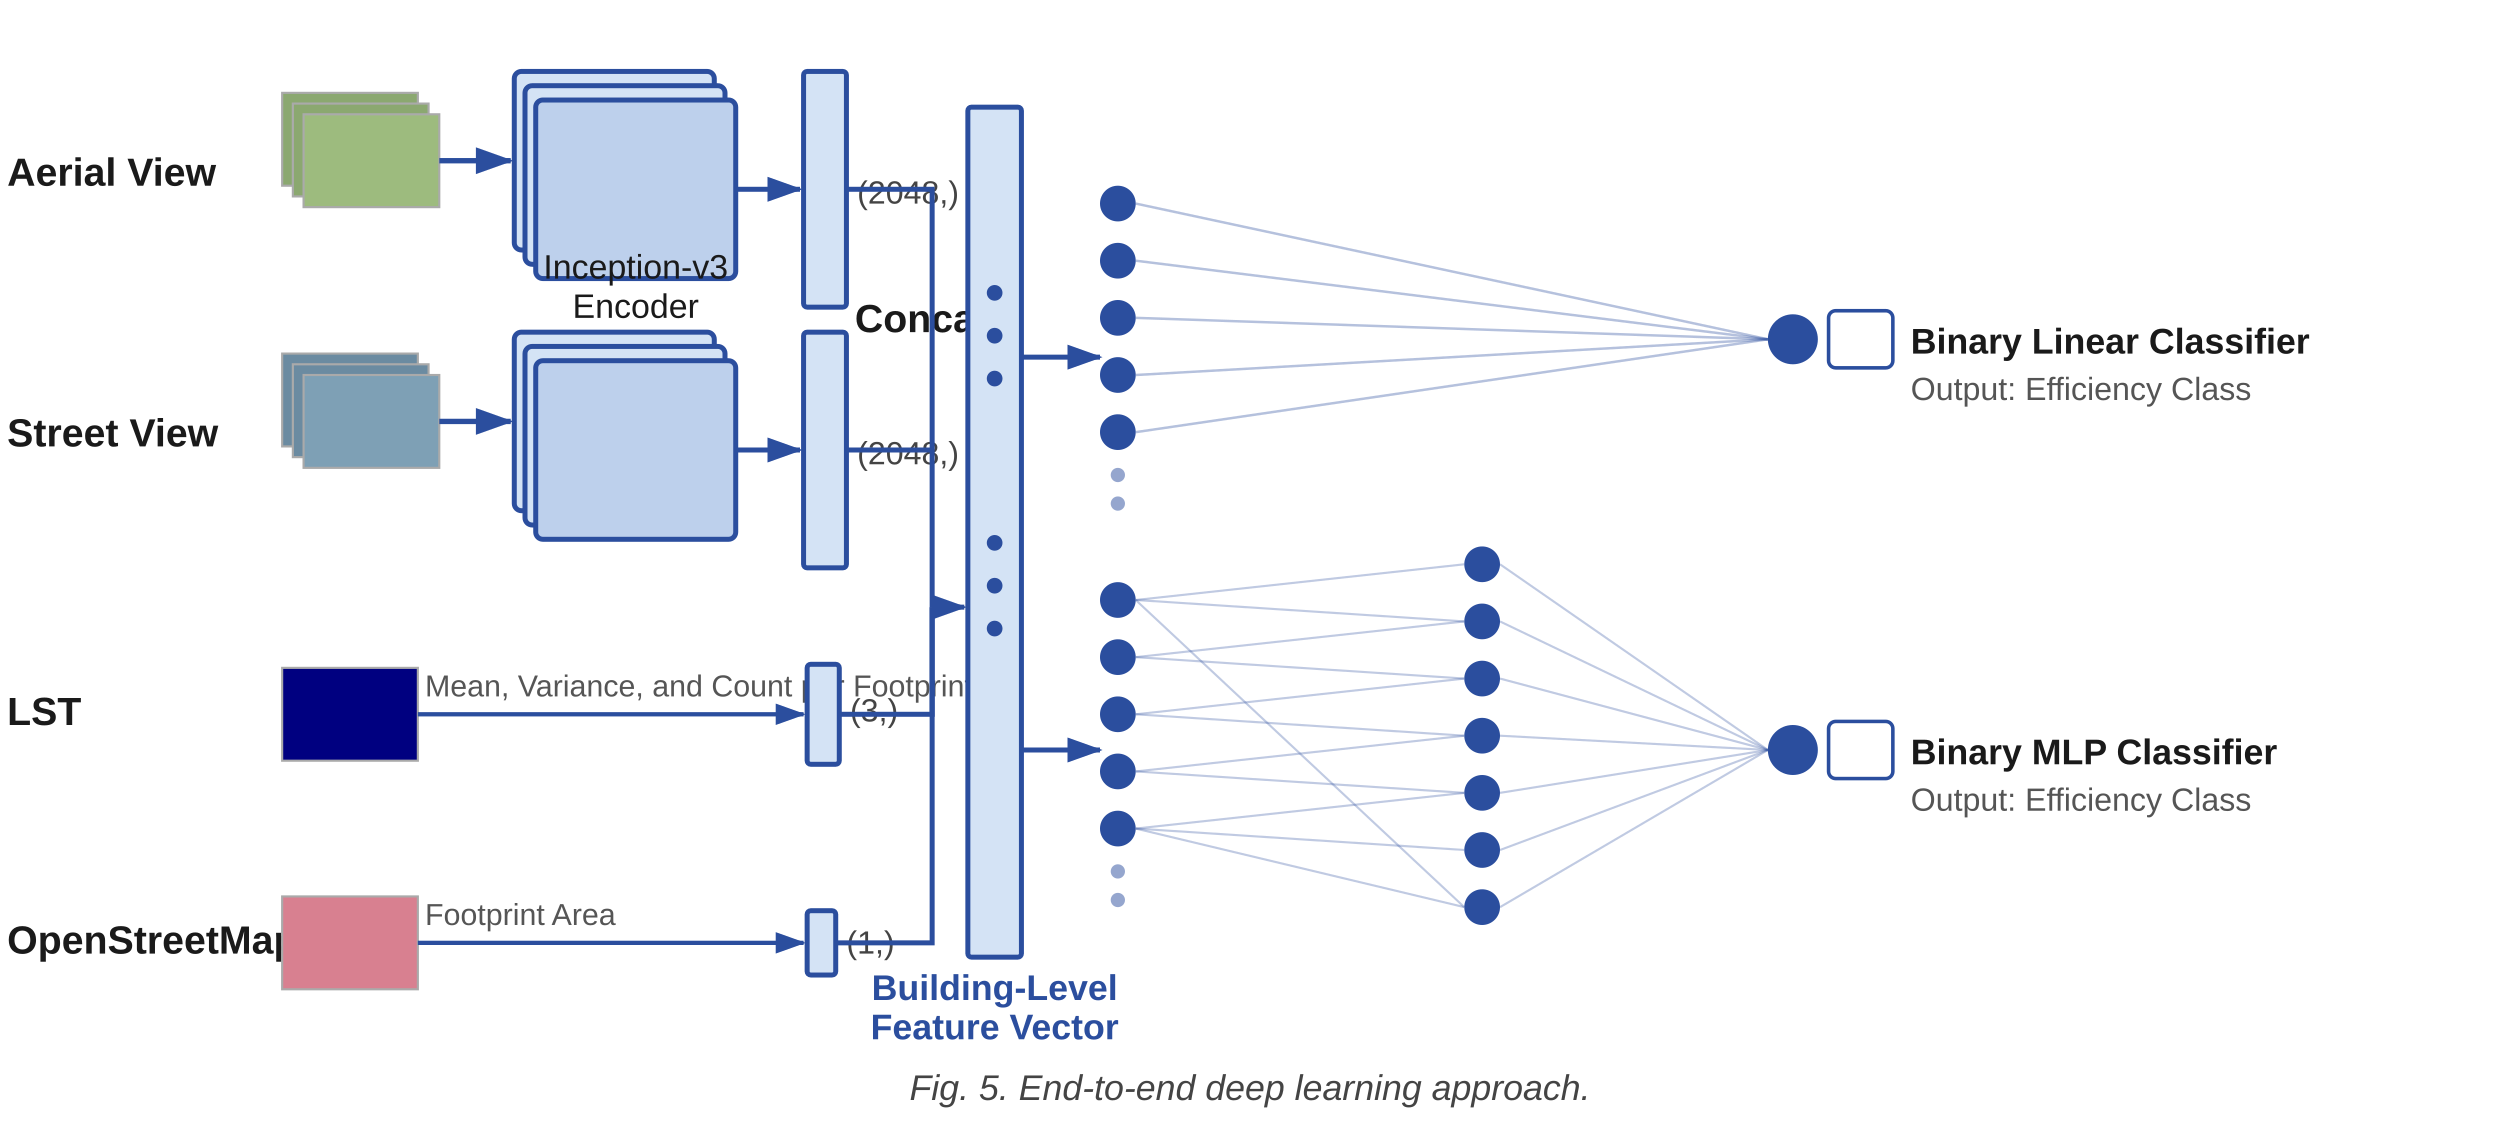
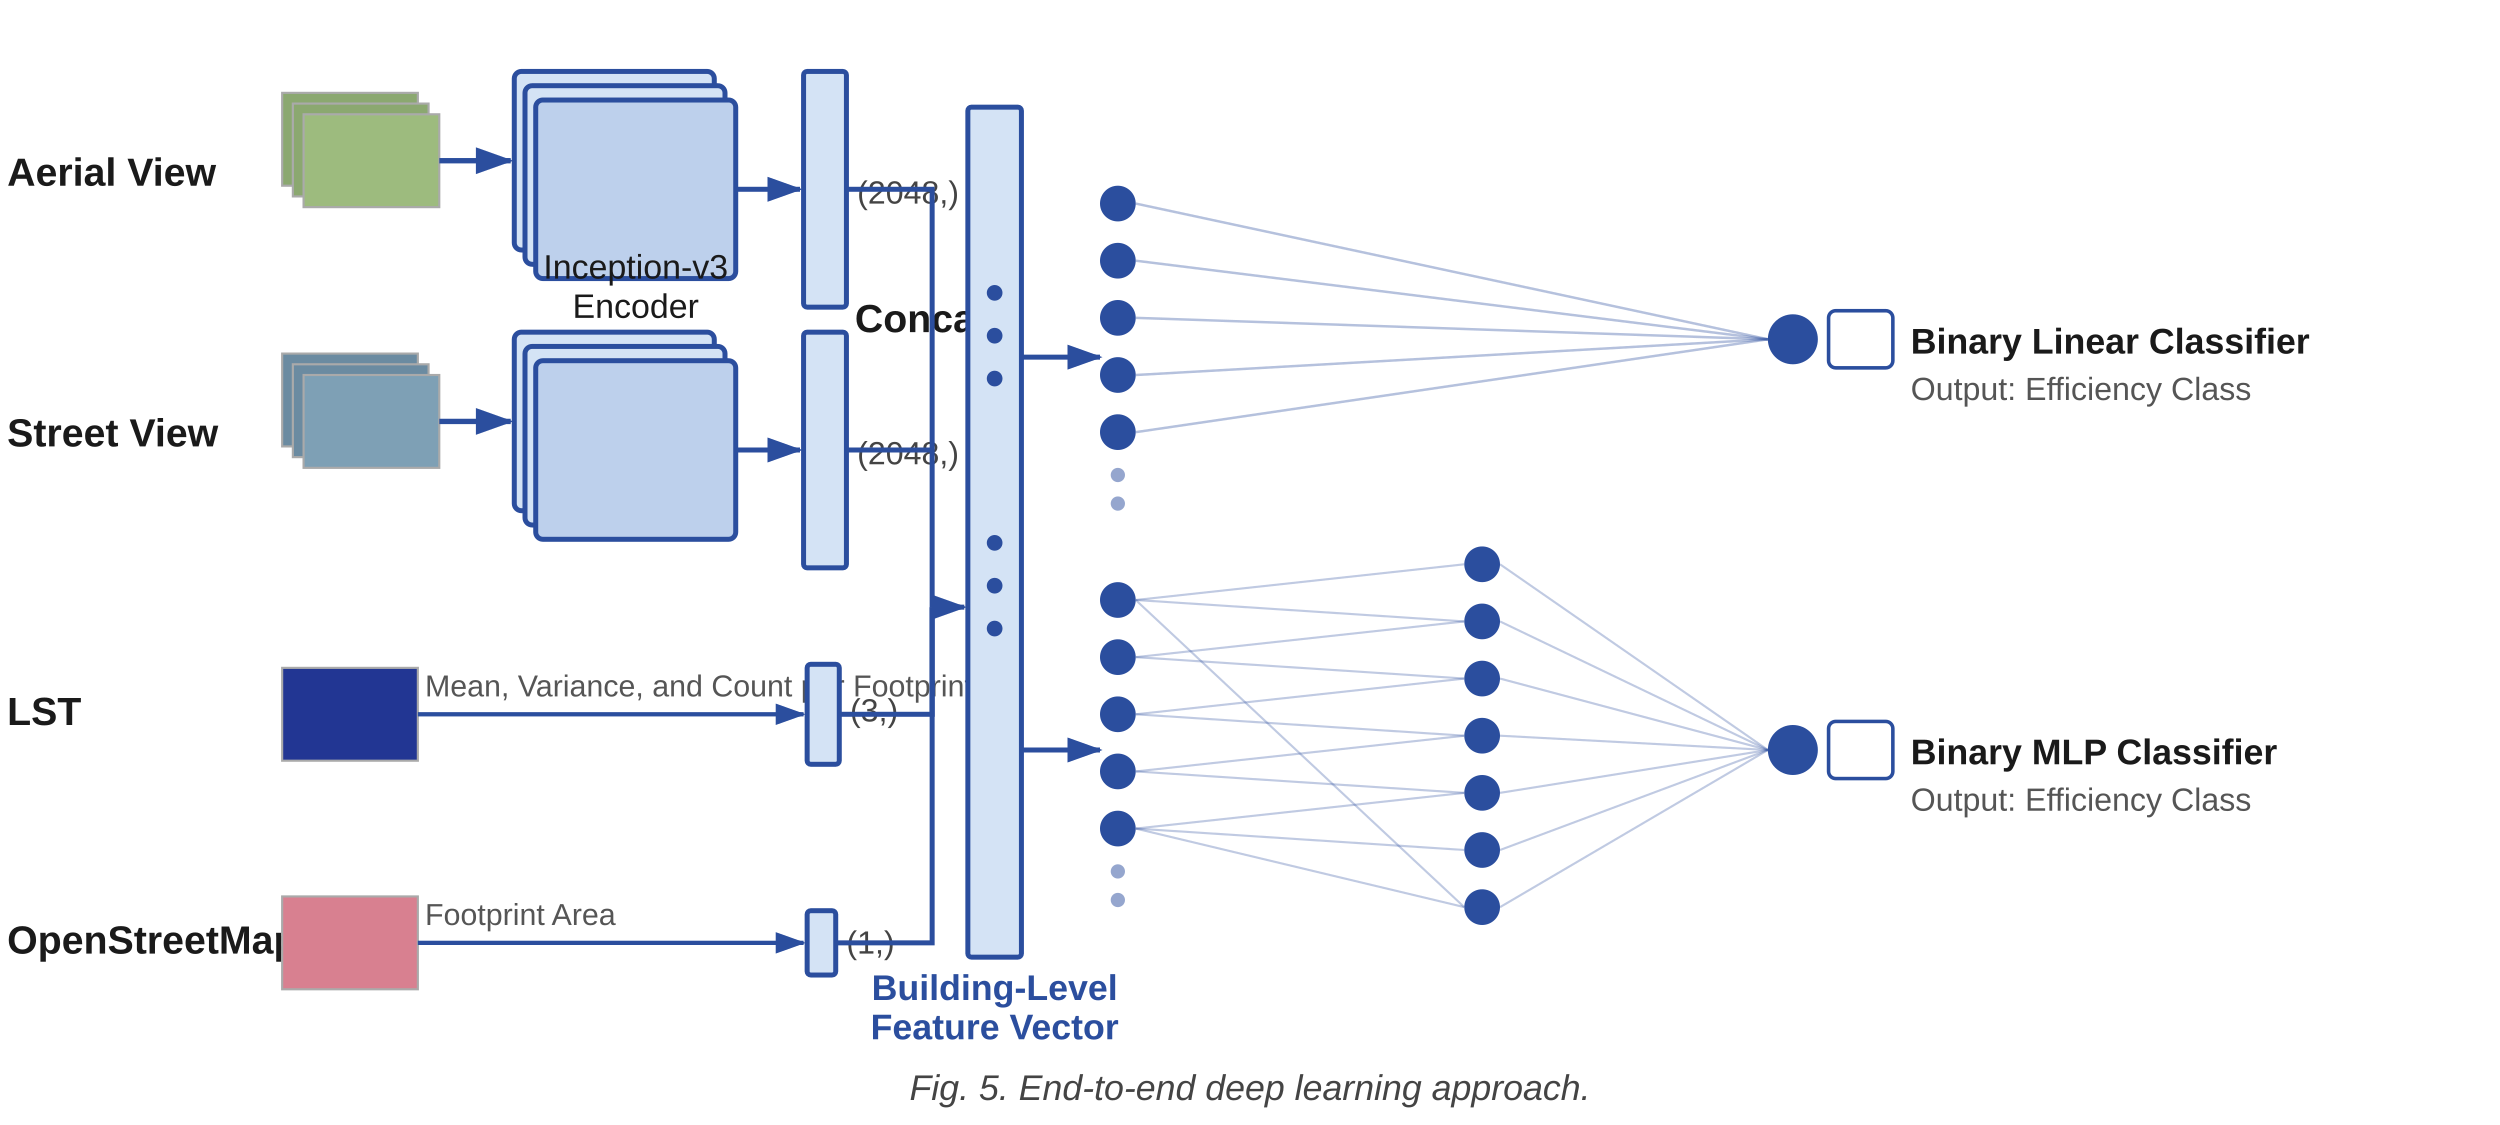
<svg xmlns="http://www.w3.org/2000/svg" viewBox="0 0 700 315">
  <style>
    text { font-family: Arial, Helvetica, sans-serif; fill: #1a1a1a; }
    .lbl  { font-size: 11px; font-weight: bold; }
    .sm   { font-size: 9px;  fill: #444; }
    .vsm  { font-size: 8.5px; fill: #555; }
    .caplbl { font-size: 10px; fill: #2B4E9E; font-weight: bold; text-anchor: middle; }
    .clslbl { font-size: 10px; font-weight: bold; }
    .outlbl { font-size: 9px; fill: #555; }
    .caption { font-size: 10px; fill: #444; font-style: italic; text-anchor: middle; }
  </style>
  <defs>
    <marker id="ah" markerWidth="7" markerHeight="5" refX="6.5" refY="2.5" orient="auto">
      <polygon points="0 0, 7 2.5, 0 5" fill="#2B4E9E" />
    </marker>
  </defs>
  <rect width="700" height="315" fill="white" />
  <text x="2" y="52" class="lbl">Aerial View</text>
  <rect x="79" y="26" width="38" height="26" fill="#8BA870" stroke="#aaa" stroke-width="0.6" />
  <rect x="82" y="29" width="38" height="26" fill="#8BA870" stroke="#aaa" stroke-width="0.6" />
  <rect x="85" y="32" width="38" height="26" fill="#9DBB7E" stroke="#aaa" stroke-width="0.6" />
  <line x1="123" y1="45" x2="143" y2="45" stroke="#2B4E9E" stroke-width="1.5" marker-end="url(#ah)" />
  <text x="2" y="125" class="lbl">Street View</text>
  <rect x="79" y="99" width="38" height="26" fill="#6B8BA1" stroke="#aaa" stroke-width="0.6" />
  <rect x="82" y="102" width="38" height="26" fill="#6B8BA1" stroke="#aaa" stroke-width="0.6" />
  <rect x="85" y="105" width="38" height="26" fill="#7EA0B5" stroke="#aaa" stroke-width="0.6" />
  <line x1="123" y1="118" x2="143" y2="118" stroke="#2B4E9E" stroke-width="1.5" marker-end="url(#ah)" />
  <rect x="144" y="20" width="56" height="50" rx="2" fill="#D4E3F5" stroke="#2B4E9E" stroke-width="1.4" />
  <rect x="147" y="24" width="56" height="50" rx="2" fill="#D4E3F5" stroke="#2B4E9E" stroke-width="1.4" />
  <rect x="150" y="28" width="56" height="50" rx="2" fill="#BDD0EC" stroke="#2B4E9E" stroke-width="1.4" />
  <rect x="144" y="93" width="56" height="50" rx="2" fill="#D4E3F5" stroke="#2B4E9E" stroke-width="1.4" />
  <rect x="147" y="97" width="56" height="50" rx="2" fill="#D4E3F5" stroke="#2B4E9E" stroke-width="1.4" />
  <rect x="150" y="101" width="56" height="50" rx="2" fill="#BDD0EC" stroke="#2B4E9E" stroke-width="1.4" />
  <text x="178" y="78" font-size="9.5" fill="#333" text-anchor="middle">Inception-v3</text>
  <text x="178" y="89" font-size="9.5" fill="#333" text-anchor="middle">Encoder</text>
  <line x1="206" y1="53" x2="224" y2="53" stroke="#2B4E9E" stroke-width="1.4" marker-end="url(#ah)" />
  <line x1="206" y1="126" x2="224" y2="126" stroke="#2B4E9E" stroke-width="1.4" marker-end="url(#ah)" />
  <rect x="225" y="20" width="12" height="66" rx="1" fill="#D4E3F5" stroke="#2B4E9E" stroke-width="1.4" />
  <rect x="225" y="93" width="12" height="66" rx="1" fill="#D4E3F5" stroke="#2B4E9E" stroke-width="1.4" />
  <text x="240" y="57" class="sm">(2048,)</text>
  <text x="240" y="130" class="sm">(2048,)</text>
  <text x="258" y="93" font-size="11" fill="#2B4E9E" font-weight="bold" text-anchor="middle">Concat</text>
  <polyline points="237,53  261,53  261,170" fill="none" stroke="#2B4E9E" stroke-width="1.4" />
  <line x1="237" y1="126" x2="261" y2="126" stroke="#2B4E9E" stroke-width="1.4" />
  <text x="2" y="203" class="lbl">LST</text>
-   <rect x="79" y="187" width="38" height="26" fill="#000080" stroke="#aaa" stroke-width="0.6" />
+   <rect x="79" y="187" width="38" height="26" fill="#223693" stroke="#aaa" stroke-width="0.6" />
  <line x1="117" y1="200" x2="225" y2="200" stroke="#2B4E9E" stroke-width="1.2" marker-end="url(#ah)" />
  <text x="119" y="195" class="vsm">Mean, Variance, and Count per Footprint</text>
  <rect x="226" y="186" width="9" height="28" rx="1" fill="#D4E3F5" stroke="#2B4E9E" stroke-width="1.4" />
  <text x="238" y="202" class="sm">(3,)</text>
  <polyline points="235,200  261,200  261,170" fill="none" stroke="#2B4E9E" stroke-width="1.4" />
  <text x="2" y="267" class="lbl">OpenStreetMap</text>
  <rect x="79" y="251" width="38" height="26" fill="#D88090" stroke="#aaa" stroke-width="0.6" />
  <line x1="117" y1="264" x2="225" y2="264" stroke="#2B4E9E" stroke-width="1.2" marker-end="url(#ah)" />
  <text x="119" y="259" class="vsm">Footprint Area</text>
  <rect x="226" y="255" width="8" height="18" rx="1" fill="#D4E3F5" stroke="#2B4E9E" stroke-width="1.4" />
  <text x="237" y="267" class="sm">(1,)</text>
  <polyline points="234,264  261,264  261,170" fill="none" stroke="#2B4E9E" stroke-width="1.4" />
  <line x1="261" y1="170" x2="270" y2="170" stroke="#2B4E9E" stroke-width="1.4" marker-end="url(#ah)" />
  <rect x="271" y="30" width="15" height="238" rx="1" fill="#D4E3F5" stroke="#2B4E9E" stroke-width="1.4" />
  <circle cx="278.5" cy="82" r="2.2" fill="#2B4E9E" />
  <circle cx="278.5" cy="94" r="2.2" fill="#2B4E9E" />
  <circle cx="278.5" cy="106" r="2.2" fill="#2B4E9E" />
  <circle cx="278.5" cy="152" r="2.2" fill="#2B4E9E" />
  <circle cx="278.5" cy="164" r="2.2" fill="#2B4E9E" />
  <circle cx="278.5" cy="176" r="2.2" fill="#2B4E9E" />
  <text x="278.5" y="280" class="caplbl">Building-Level</text>
  <text x="278.5" y="291" class="caplbl">Feature Vector</text>
  <line x1="286" y1="100" x2="308" y2="100" stroke="#2B4E9E" stroke-width="1.4" marker-end="url(#ah)" />
  <line x1="286" y1="210" x2="308" y2="210" stroke="#2B4E9E" stroke-width="1.4" marker-end="url(#ah)" />
  <circle cx="313" cy="57" r="5" fill="#2B4E9E" />
  <circle cx="313" cy="73" r="5" fill="#2B4E9E" />
  <circle cx="313" cy="89" r="5" fill="#2B4E9E" />
  <circle cx="313" cy="105" r="5" fill="#2B4E9E" />
  <circle cx="313" cy="121" r="5" fill="#2B4E9E" />
  <circle cx="313" cy="133" r="2" fill="#2B4E9E" opacity="0.5" />
  <circle cx="313" cy="141" r="2" fill="#2B4E9E" opacity="0.5" />
  <circle cx="502" cy="95" r="7" fill="#2B4E9E" />
  <line x1="318" y1="57" x2="495" y2="95" stroke="#2B4E9E" stroke-width="0.7" opacity="0.35" />
  <line x1="318" y1="73" x2="495" y2="95" stroke="#2B4E9E" stroke-width="0.7" opacity="0.35" />
  <line x1="318" y1="89" x2="495" y2="95" stroke="#2B4E9E" stroke-width="0.7" opacity="0.35" />
  <line x1="318" y1="105" x2="495" y2="95" stroke="#2B4E9E" stroke-width="0.7" opacity="0.35" />
  <line x1="318" y1="121" x2="495" y2="95" stroke="#2B4E9E" stroke-width="0.7" opacity="0.35" />
  <rect x="512" y="87" width="18" height="16" rx="2" fill="#fff" stroke="#2B4E9E" stroke-width="1" />
  <text x="535" y="99" class="clslbl">Binary Linear Classifier</text>
  <text x="535" y="112" class="outlbl">Output: Efficiency Class</text>
  <circle cx="313" cy="168" r="5" fill="#2B4E9E" />
  <circle cx="313" cy="184" r="5" fill="#2B4E9E" />
  <circle cx="313" cy="200" r="5" fill="#2B4E9E" />
  <circle cx="313" cy="216" r="5" fill="#2B4E9E" />
  <circle cx="313" cy="232" r="5" fill="#2B4E9E" />
  <circle cx="313" cy="244" r="2" fill="#2B4E9E" opacity="0.5" />
  <circle cx="313" cy="252" r="2" fill="#2B4E9E" opacity="0.5" />
  <circle cx="415" cy="158" r="5" fill="#2B4E9E" />
  <circle cx="415" cy="174" r="5" fill="#2B4E9E" />
  <circle cx="415" cy="190" r="5" fill="#2B4E9E" />
  <circle cx="415" cy="206" r="5" fill="#2B4E9E" />
  <circle cx="415" cy="222" r="5" fill="#2B4E9E" />
  <circle cx="415" cy="238" r="5" fill="#2B4E9E" />
  <circle cx="415" cy="254" r="5" fill="#2B4E9E" />
  <circle cx="502" cy="210" r="7" fill="#2B4E9E" />
  <line x1="318" y1="168" x2="410" y2="158" stroke="#2B4E9E" stroke-width="0.6" opacity="0.3" />
  <line x1="318" y1="168" x2="410" y2="174" stroke="#2B4E9E" stroke-width="0.6" opacity="0.3" />
  <line x1="318" y1="184" x2="410" y2="174" stroke="#2B4E9E" stroke-width="0.6" opacity="0.3" />
  <line x1="318" y1="184" x2="410" y2="190" stroke="#2B4E9E" stroke-width="0.6" opacity="0.3" />
  <line x1="318" y1="200" x2="410" y2="190" stroke="#2B4E9E" stroke-width="0.6" opacity="0.3" />
  <line x1="318" y1="200" x2="410" y2="206" stroke="#2B4E9E" stroke-width="0.6" opacity="0.3" />
  <line x1="318" y1="216" x2="410" y2="206" stroke="#2B4E9E" stroke-width="0.6" opacity="0.3" />
  <line x1="318" y1="216" x2="410" y2="222" stroke="#2B4E9E" stroke-width="0.6" opacity="0.3" />
  <line x1="318" y1="232" x2="410" y2="222" stroke="#2B4E9E" stroke-width="0.6" opacity="0.3" />
  <line x1="318" y1="232" x2="410" y2="238" stroke="#2B4E9E" stroke-width="0.6" opacity="0.3" />
  <line x1="318" y1="168" x2="410" y2="254" stroke="#2B4E9E" stroke-width="0.6" opacity="0.3" />
  <line x1="318" y1="232" x2="410" y2="254" stroke="#2B4E9E" stroke-width="0.6" opacity="0.3" />
  <line x1="420" y1="158" x2="495" y2="210" stroke="#2B4E9E" stroke-width="0.6" opacity="0.3" />
  <line x1="420" y1="174" x2="495" y2="210" stroke="#2B4E9E" stroke-width="0.6" opacity="0.3" />
  <line x1="420" y1="190" x2="495" y2="210" stroke="#2B4E9E" stroke-width="0.6" opacity="0.3" />
  <line x1="420" y1="206" x2="495" y2="210" stroke="#2B4E9E" stroke-width="0.6" opacity="0.3" />
  <line x1="420" y1="222" x2="495" y2="210" stroke="#2B4E9E" stroke-width="0.6" opacity="0.3" />
  <line x1="420" y1="238" x2="495" y2="210" stroke="#2B4E9E" stroke-width="0.6" opacity="0.3" />
  <line x1="420" y1="254" x2="495" y2="210" stroke="#2B4E9E" stroke-width="0.6" opacity="0.3" />
  <rect x="512" y="202" width="18" height="16" rx="2" fill="#fff" stroke="#2B4E9E" stroke-width="1" />
  <text x="535" y="214" class="clslbl">Binary MLP Classifier</text>
  <text x="535" y="227" class="outlbl">Output: Efficiency Class</text>
  <text x="350" y="308" class="caption">Fig. 5. End-to-end deep learning approach.</text>
</svg>
